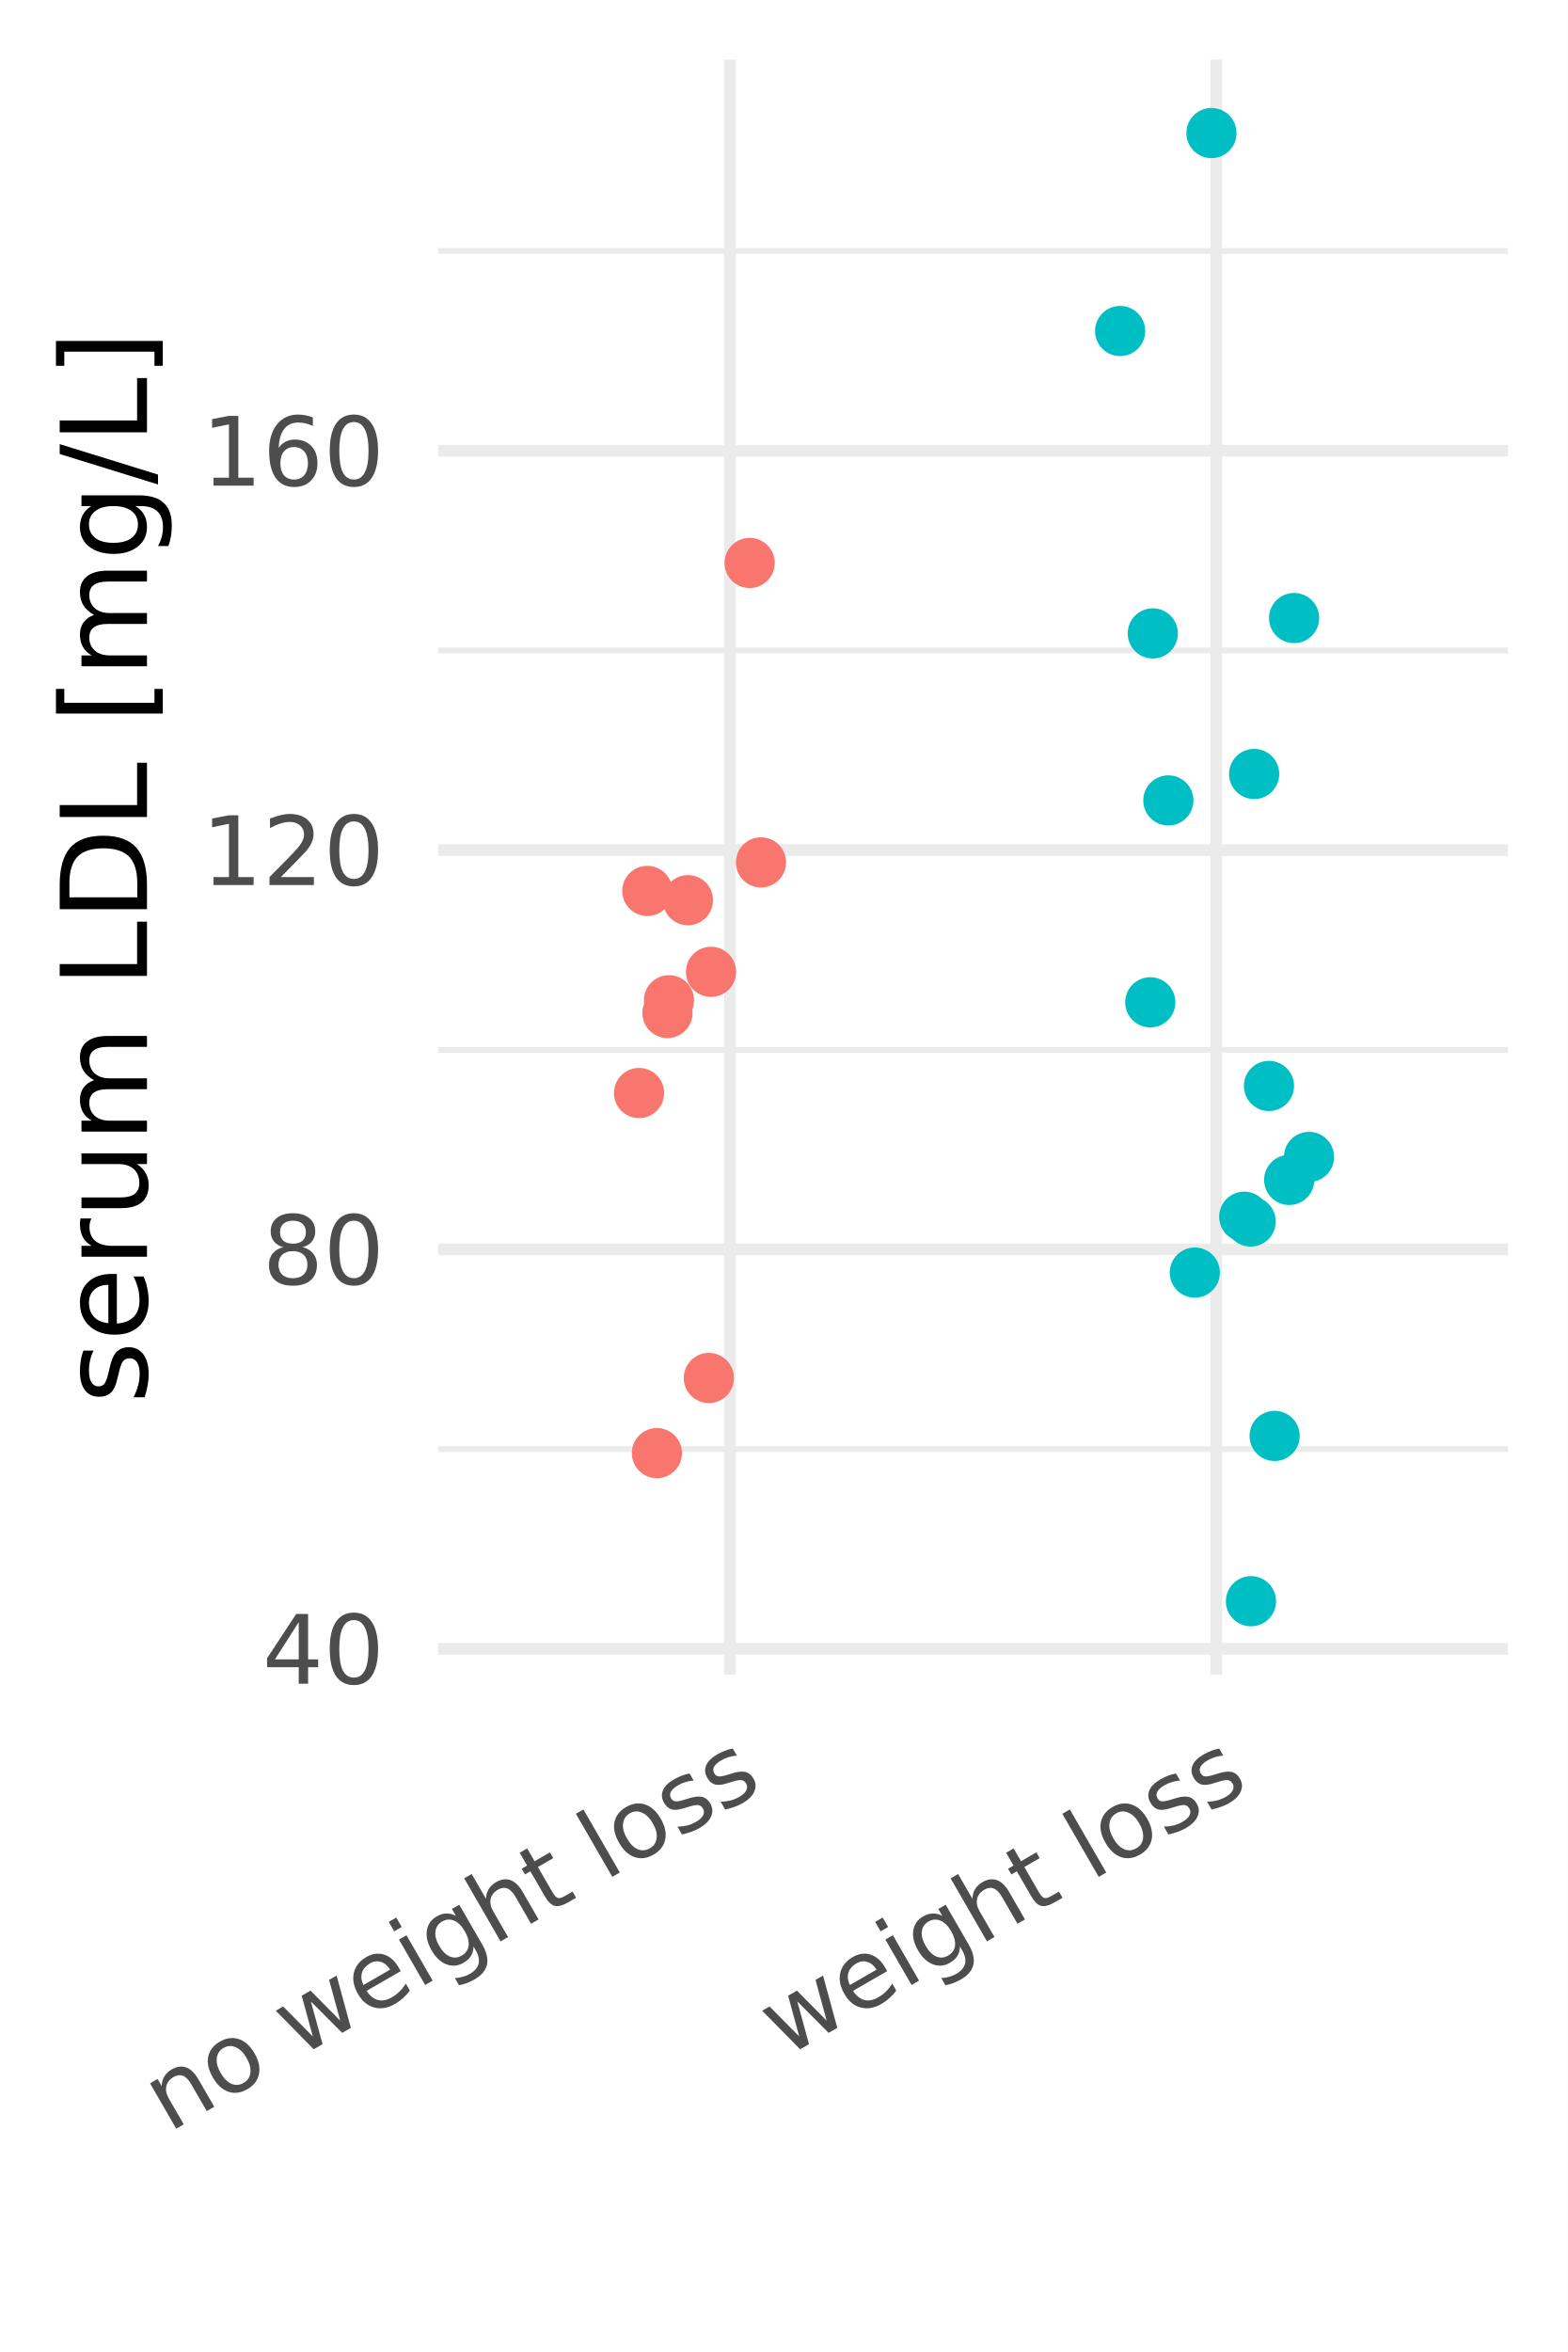
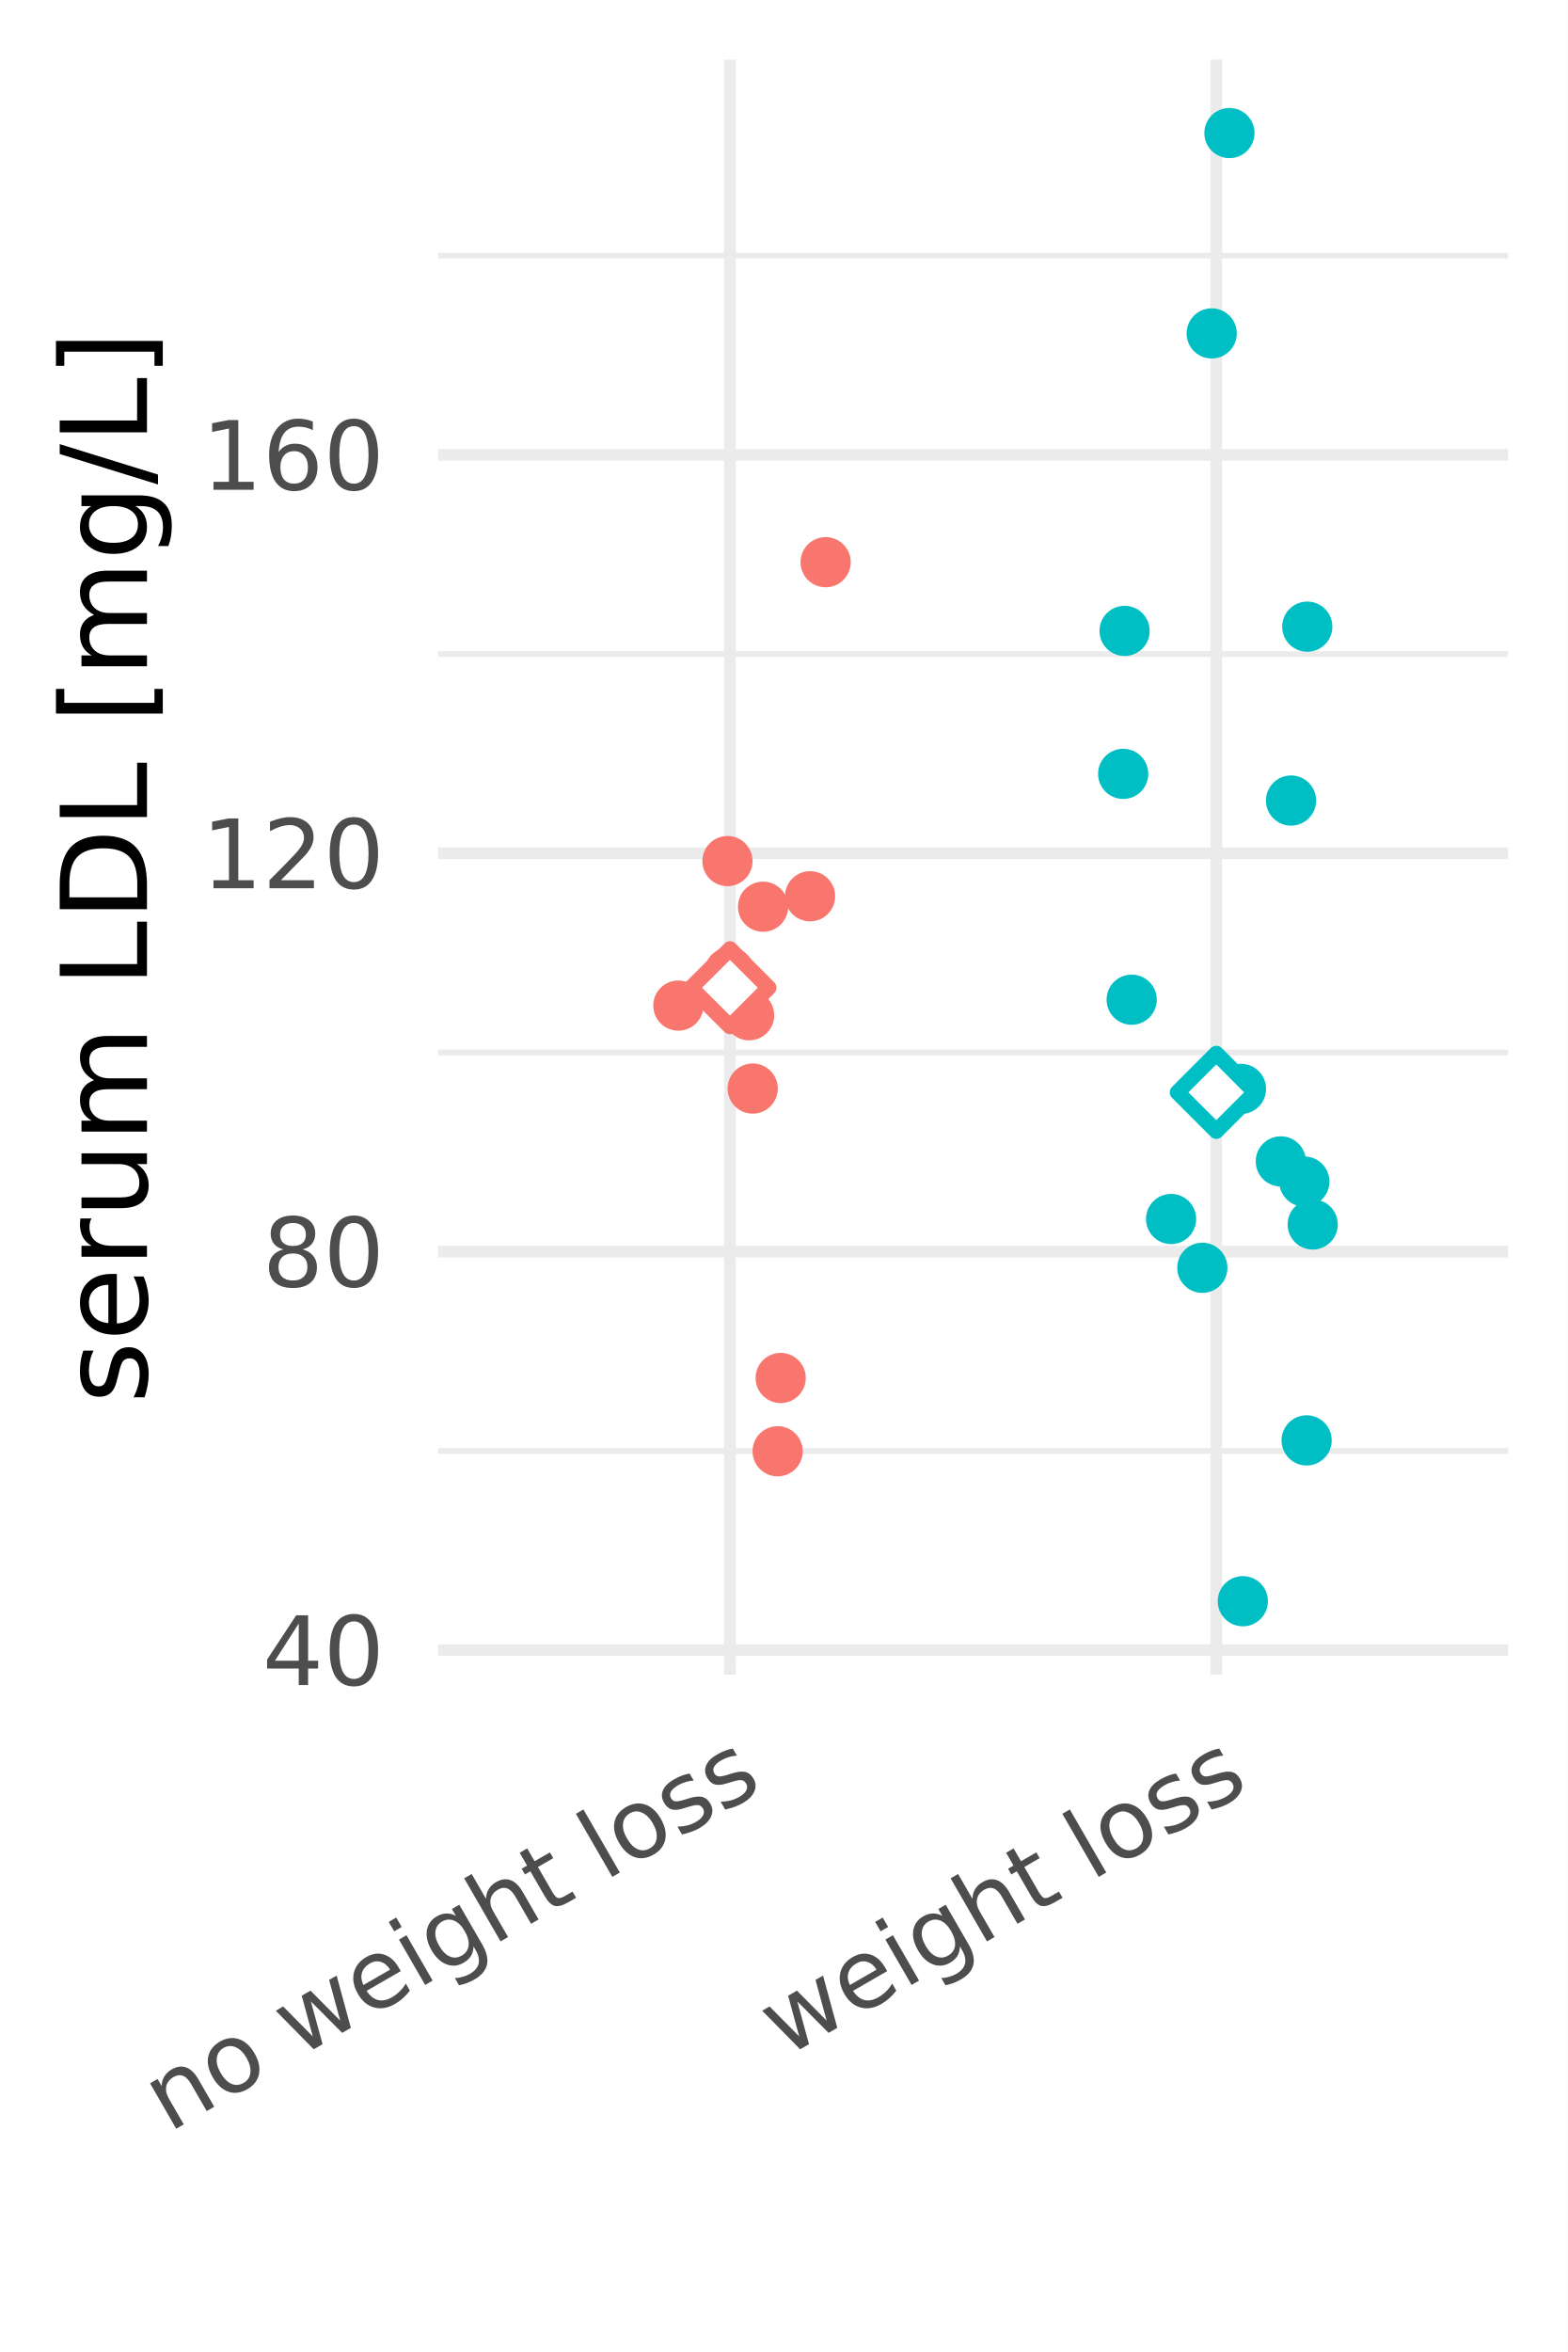
<svg xmlns="http://www.w3.org/2000/svg" class="svglite" width="144.00pt" height="216.00pt" viewBox="0 0 144.00 216.00">
  <defs>
    <style type="text/css">
    .svglite line, .svglite polyline, .svglite polygon, .svglite path, .svglite rect, .svglite circle {
      fill: none;
      stroke: #000000;
      stroke-linecap: round;
      stroke-linejoin: round;
      stroke-miterlimit: 10.00;
    }
  </style>
  </defs>
  <rect width="100%" height="100%" style="stroke: none; fill: #FFFFFF;" />
  <defs>
    <clipPath id="cpMC4wMHwxNDQuMDB8MC4wMHwyMTYuMDA=">
      <rect x="0.00" y="0.00" width="144.00" height="216.00" />
    </clipPath>
  </defs>
  <g clip-path="url(#cpMC4wMHwxNDQuMDB8MC4wMHwyMTYuMDA=)">
</g>
  <defs>
    <clipPath id="cpNDAuMjR8MTM4LjUyfDUuNDh8MTUzLjc5">
      <rect x="40.24" y="5.48" width="98.28" height="148.31" />
    </clipPath>
  </defs>
  <g clip-path="url(#cpNDAuMjR8MTM4LjUyfDUuNDh8MTUzLjc5)">
-     <polyline points="40.24,133.08 138.52,133.08 " style="stroke-width: 0.53; stroke: #EBEBEB; stroke-linecap: butt;" />
-     <polyline points="40.24,96.41 138.52,96.41 " style="stroke-width: 0.53; stroke: #EBEBEB; stroke-linecap: butt;" />
-     <polyline points="40.24,59.73 138.52,59.73 " style="stroke-width: 0.53; stroke: #EBEBEB; stroke-linecap: butt;" />
-     <polyline points="40.24,23.05 138.52,23.05 " style="stroke-width: 0.53; stroke: #EBEBEB; stroke-linecap: butt;" />
-     <polyline points="40.24,151.42 138.52,151.42 " style="stroke-width: 1.07; stroke: #EBEBEB; stroke-linecap: butt;" />
-     <polyline points="40.24,114.74 138.52,114.74 " style="stroke-width: 1.07; stroke: #EBEBEB; stroke-linecap: butt;" />
-     <polyline points="40.24,78.07 138.52,78.07 " style="stroke-width: 1.07; stroke: #EBEBEB; stroke-linecap: butt;" />
-     <polyline points="40.24,41.39 138.52,41.39 " style="stroke-width: 1.07; stroke: #EBEBEB; stroke-linecap: butt;" />
+     <polyline points="40.24,133.25 138.52,133.25 " style="stroke-width: 0.53; stroke: #EBEBEB; stroke-linecap: butt;" />
+     <polyline points="40.24,96.66 138.52,96.66 " style="stroke-width: 0.53; stroke: #EBEBEB; stroke-linecap: butt;" />
+     <polyline points="40.24,60.07 138.52,60.07 " style="stroke-width: 0.53; stroke: #EBEBEB; stroke-linecap: butt;" />
+     <polyline points="40.24,23.48 138.52,23.48 " style="stroke-width: 0.53; stroke: #EBEBEB; stroke-linecap: butt;" />
+     <polyline points="40.24,151.54 138.52,151.54 " style="stroke-width: 1.07; stroke: #EBEBEB; stroke-linecap: butt;" />
+     <polyline points="40.24,114.95 138.52,114.95 " style="stroke-width: 1.07; stroke: #EBEBEB; stroke-linecap: butt;" />
+     <polyline points="40.24,78.36 138.52,78.36 " style="stroke-width: 1.07; stroke: #EBEBEB; stroke-linecap: butt;" />
+     <polyline points="40.24,41.77 138.52,41.77 " style="stroke-width: 1.07; stroke: #EBEBEB; stroke-linecap: butt;" />
    <polyline points="67.05,153.79 67.05,5.48 " style="stroke-width: 1.07; stroke: #EBEBEB; stroke-linecap: butt;" />
    <polyline points="111.72,153.79 111.72,5.48 " style="stroke-width: 1.07; stroke: #EBEBEB; stroke-linecap: butt;" />
-     <circle cx="114.29" cy="111.74" r="1.95" style="stroke-width: 0.71; stroke: #00BFC4; fill: #00BFC4;" />
-     <circle cx="107.32" cy="73.51" r="1.95" style="stroke-width: 0.71; stroke: #00BFC4; fill: #00BFC4;" />
-     <circle cx="114.91" cy="147.05" r="1.95" style="stroke-width: 0.71; stroke: #00BFC4; fill: #00BFC4;" />
-     <circle cx="111.28" cy="12.22" r="1.95" style="stroke-width: 0.71; stroke: #00BFC4; fill: #00BFC4;" />
-     <circle cx="118.42" cy="108.36" r="1.95" style="stroke-width: 0.71; stroke: #00BFC4; fill: #00BFC4;" />
-     <circle cx="105.66" cy="92.05" r="1.95" style="stroke-width: 0.71; stroke: #00BFC4; fill: #00BFC4;" />
-     <circle cx="118.87" cy="56.76" r="1.95" style="stroke-width: 0.71; stroke: #00BFC4; fill: #00BFC4;" />
-     <circle cx="115.20" cy="71.08" r="1.95" style="stroke-width: 0.71; stroke: #00BFC4; fill: #00BFC4;" />
-     <circle cx="105.89" cy="58.17" r="1.95" style="stroke-width: 0.71; stroke: #00BFC4; fill: #00BFC4;" />
-     <circle cx="120.24" cy="106.25" r="1.95" style="stroke-width: 0.71; stroke: #00BFC4; fill: #00BFC4;" />
-     <circle cx="102.89" cy="30.40" r="1.95" style="stroke-width: 0.71; stroke: #00BFC4; fill: #00BFC4;" />
-     <circle cx="117.08" cy="131.87" r="1.95" style="stroke-width: 0.71; stroke: #00BFC4; fill: #00BFC4;" />
-     <circle cx="114.88" cy="112.18" r="1.95" style="stroke-width: 0.71; stroke: #00BFC4; fill: #00BFC4;" />
-     <circle cx="109.75" cy="116.87" r="1.95" style="stroke-width: 0.71; stroke: #00BFC4; fill: #00BFC4;" />
-     <circle cx="116.56" cy="99.73" r="1.95" style="stroke-width: 0.71; stroke: #00BFC4; fill: #00BFC4;" />
-     <circle cx="65.31" cy="89.25" r="1.95" style="stroke-width: 0.71; stroke: #F8766D; fill: #F8766D;" />
-     <circle cx="61.31" cy="93.03" r="1.95" style="stroke-width: 0.71; stroke: #F8766D; fill: #F8766D;" />
-     <circle cx="60.34" cy="133.45" r="1.95" style="stroke-width: 0.71; stroke: #F8766D; fill: #F8766D;" />
-     <circle cx="58.70" cy="100.38" r="1.95" style="stroke-width: 0.71; stroke: #F8766D; fill: #F8766D;" />
-     <circle cx="69.90" cy="79.20" r="1.95" style="stroke-width: 0.71; stroke: #F8766D; fill: #F8766D;" />
-     <circle cx="68.86" cy="51.70" r="1.95" style="stroke-width: 0.71; stroke: #F8766D; fill: #F8766D;" />
-     <circle cx="65.11" cy="126.55" r="1.95" style="stroke-width: 0.71; stroke: #F8766D; fill: #F8766D;" />
-     <circle cx="61.45" cy="91.86" r="1.95" style="stroke-width: 0.71; stroke: #F8766D; fill: #F8766D;" />
-     <circle cx="63.19" cy="82.67" r="1.95" style="stroke-width: 0.71; stroke: #F8766D; fill: #F8766D;" />
-     <circle cx="59.46" cy="81.82" r="1.95" style="stroke-width: 0.71; stroke: #F8766D; fill: #F8766D;" />
+     <circle cx="107.57" cy="111.95" r="1.95" style="stroke-width: 0.71; stroke: #00BFC4; fill: #00BFC4;" />
+     <circle cx="118.59" cy="73.52" r="1.95" style="stroke-width: 0.71; stroke: #00BFC4; fill: #00BFC4;" />
+     <circle cx="114.16" cy="147.05" r="1.95" style="stroke-width: 0.71; stroke: #00BFC4; fill: #00BFC4;" />
+     <circle cx="112.93" cy="12.22" r="1.95" style="stroke-width: 0.71; stroke: #00BFC4; fill: #00BFC4;" />
+     <circle cx="119.81" cy="108.51" r="1.95" style="stroke-width: 0.71; stroke: #00BFC4; fill: #00BFC4;" />
+     <circle cx="103.95" cy="91.81" r="1.95" style="stroke-width: 0.71; stroke: #00BFC4; fill: #00BFC4;" />
+     <circle cx="120.08" cy="57.55" r="1.95" style="stroke-width: 0.71; stroke: #00BFC4; fill: #00BFC4;" />
+     <circle cx="103.17" cy="71.07" r="1.95" style="stroke-width: 0.71; stroke: #00BFC4; fill: #00BFC4;" />
+     <circle cx="103.30" cy="57.94" r="1.95" style="stroke-width: 0.71; stroke: #00BFC4; fill: #00BFC4;" />
+     <circle cx="117.65" cy="106.66" r="1.95" style="stroke-width: 0.71; stroke: #00BFC4; fill: #00BFC4;" />
+     <circle cx="111.30" cy="30.62" r="1.95" style="stroke-width: 0.71; stroke: #00BFC4; fill: #00BFC4;" />
+     <circle cx="120.02" cy="132.28" r="1.95" style="stroke-width: 0.71; stroke: #00BFC4; fill: #00BFC4;" />
+     <circle cx="120.58" cy="112.45" r="1.95" style="stroke-width: 0.71; stroke: #00BFC4; fill: #00BFC4;" />
+     <circle cx="110.44" cy="116.43" r="1.95" style="stroke-width: 0.71; stroke: #00BFC4; fill: #00BFC4;" />
+     <circle cx="113.99" cy="100.00" r="1.95" style="stroke-width: 0.71; stroke: #00BFC4; fill: #00BFC4;" />
+     <circle cx="67.01" cy="89.30" r="1.95" style="stroke-width: 0.71; stroke: #F8766D; fill: #F8766D;" />
+     <circle cx="68.81" cy="93.24" r="1.95" style="stroke-width: 0.71; stroke: #F8766D; fill: #F8766D;" />
+     <circle cx="71.43" cy="133.28" r="1.95" style="stroke-width: 0.71; stroke: #F8766D; fill: #F8766D;" />
+     <circle cx="69.14" cy="99.97" r="1.95" style="stroke-width: 0.71; stroke: #F8766D; fill: #F8766D;" />
+     <circle cx="66.82" cy="79.08" r="1.95" style="stroke-width: 0.71; stroke: #F8766D; fill: #F8766D;" />
+     <circle cx="75.84" cy="51.63" r="1.95" style="stroke-width: 0.71; stroke: #F8766D; fill: #F8766D;" />
+     <circle cx="71.71" cy="126.55" r="1.95" style="stroke-width: 0.71; stroke: #F8766D; fill: #F8766D;" />
+     <circle cx="62.31" cy="92.35" r="1.95" style="stroke-width: 0.71; stroke: #F8766D; fill: #F8766D;" />
+     <circle cx="70.09" cy="83.27" r="1.95" style="stroke-width: 0.71; stroke: #F8766D; fill: #F8766D;" />
+     <circle cx="74.41" cy="82.31" r="1.95" style="stroke-width: 0.71; stroke: #F8766D; fill: #F8766D;" />
+     <polygon points="67.05,94.27 70.61,90.71 67.05,87.15 63.48,90.71 " style="stroke-width: 1.42; stroke: #F8766D; fill: #FFFFFF;" />
+     <polygon points="111.72,103.88 115.28,100.32 111.72,96.75 108.16,100.32 " style="stroke-width: 1.42; stroke: #00BFC4; fill: #FFFFFF;" />
  </g>
  <g clip-path="url(#cpMC4wMHwxNDQuMDB8MC4wMHwyMTYuMDA=)">
-     <text x="35.31" y="154.63" text-anchor="end" style="font-size: 8.80px; fill: #4D4D4D; font-family: DejaVu Sans;" textLength="11.19px" lengthAdjust="spacingAndGlyphs">40</text>
-     <text x="35.31" y="117.95" text-anchor="end" style="font-size: 8.80px; fill: #4D4D4D; font-family: DejaVu Sans;" textLength="11.19px" lengthAdjust="spacingAndGlyphs">80</text>
-     <text x="35.31" y="81.28" text-anchor="end" style="font-size: 8.80px; fill: #4D4D4D; font-family: DejaVu Sans;" textLength="16.78px" lengthAdjust="spacingAndGlyphs">120</text>
-     <text x="35.31" y="44.60" text-anchor="end" style="font-size: 8.80px; fill: #4D4D4D; font-family: DejaVu Sans;" textLength="16.78px" lengthAdjust="spacingAndGlyphs">160</text>
+     <text x="35.31" y="154.75" text-anchor="end" style="font-size: 8.80px; fill: #4D4D4D; font-family: DejaVu Sans;" textLength="11.19px" lengthAdjust="spacingAndGlyphs">40</text>
+     <text x="35.31" y="118.16" text-anchor="end" style="font-size: 8.80px; fill: #4D4D4D; font-family: DejaVu Sans;" textLength="11.19px" lengthAdjust="spacingAndGlyphs">80</text>
+     <text x="35.31" y="81.57" text-anchor="end" style="font-size: 8.80px; fill: #4D4D4D; font-family: DejaVu Sans;" textLength="16.78px" lengthAdjust="spacingAndGlyphs">120</text>
+     <text x="35.31" y="44.98" text-anchor="end" style="font-size: 8.80px; fill: #4D4D4D; font-family: DejaVu Sans;" textLength="16.78px" lengthAdjust="spacingAndGlyphs">160</text>
    <text transform="translate(70.25,164.28) rotate(-30)" text-anchor="end" style="font-size: 8.80px; fill: #4D4D4D; font-family: DejaVu Sans;" textLength="63.22px" lengthAdjust="spacingAndGlyphs">no weight loss</text>
    <text transform="translate(114.93,164.28) rotate(-30)" text-anchor="end" style="font-size: 8.80px; fill: #4D4D4D; font-family: DejaVu Sans;" textLength="49.46px" lengthAdjust="spacingAndGlyphs">weight loss</text>
    <text transform="translate(13.50,79.64) rotate(-90)" text-anchor="middle" style="font-size: 11.00px; font-family: DejaVu Sans;" textLength="98.55px" lengthAdjust="spacingAndGlyphs">serum LDL [mg/L]</text>
  </g>
</svg>
